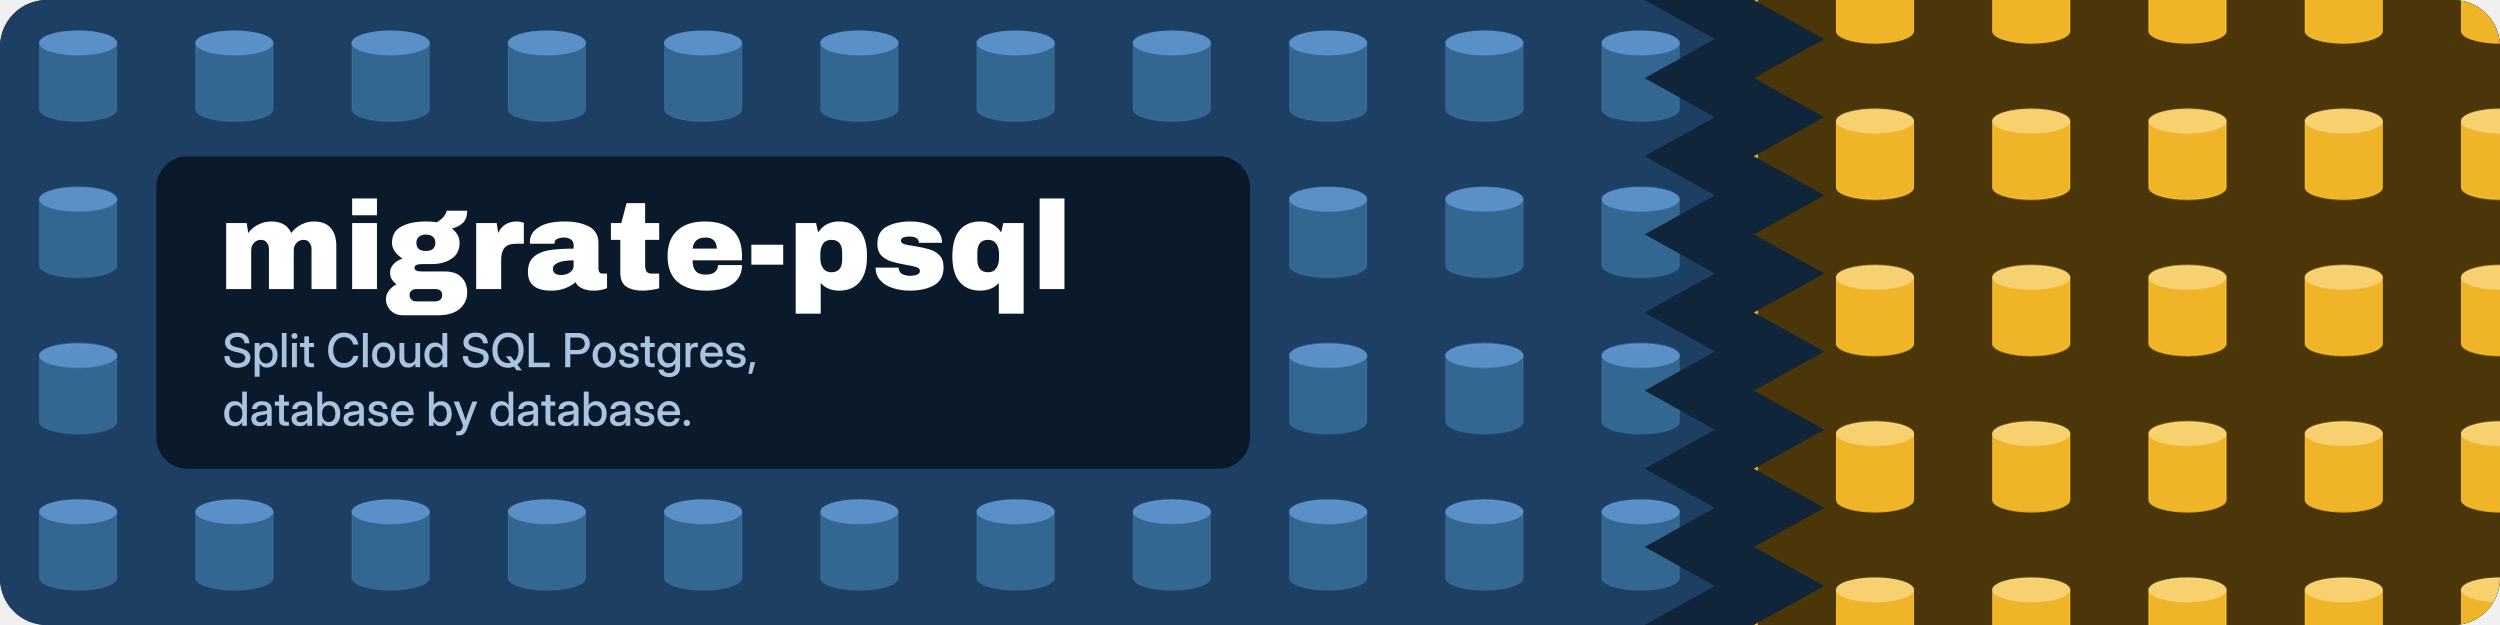
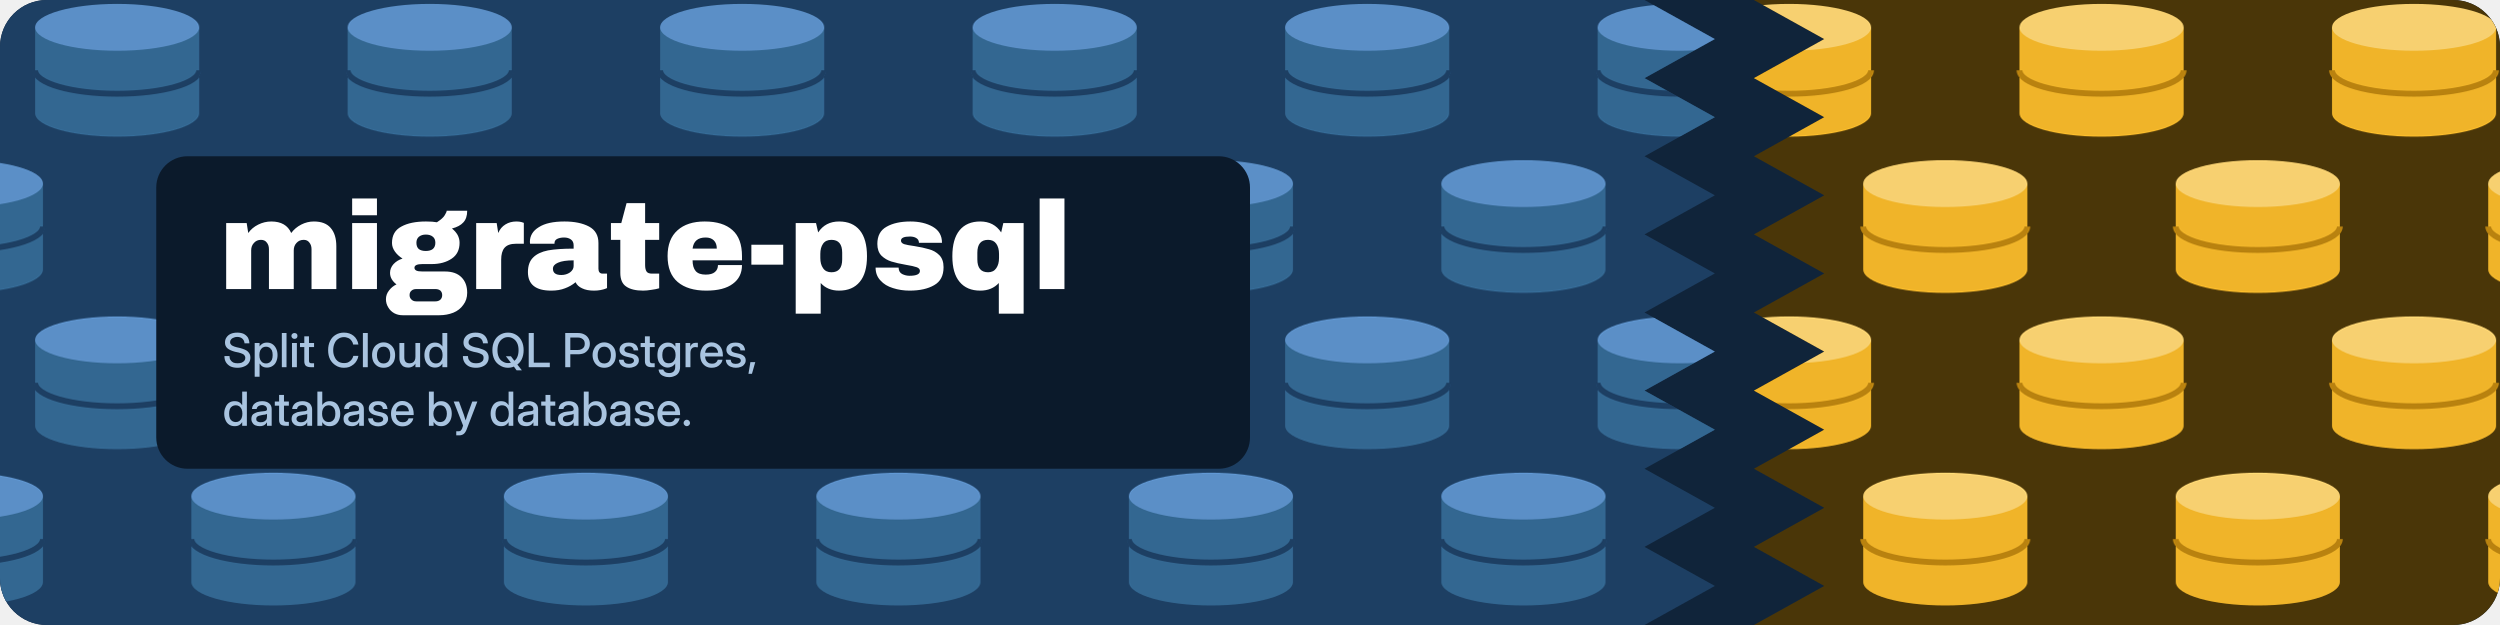
<svg xmlns="http://www.w3.org/2000/svg" viewBox="0 0 1280 320" width="1280" height="320" role="img" aria-label="migrate-psql">
  <defs>
    <clipPath id="c">
      <rect width="1280" height="320" rx="24" />
    </clipPath>
  </defs>
  <g clip-path="url(#c)">
    <rect width="1280" height="320" fill="#10243a" />
    <defs>
-       <pattern id="p" width="80" height="80" patternUnits="userSpaceOnUse">
-         <path d="M20.0 22v34a20.0 6.4 0 0 0 40 0v-34z" fill="#336791" />
-         <ellipse cx="40" cy="22" rx="20.0" ry="6.4" fill="#5b8fc7" />
+       <pattern id="p" width="160" height="160" patternUnits="userSpaceOnUse" x="-20" y="0">
+         <path d="M38 14v44a42 12 0 0 0 84 0v-44z" fill="#336791" />
+         <path d="M38 36a42 12 0 0 0 84 0" fill="none" stroke="#1d3f63" stroke-width="3" />
+         <ellipse cx="80" cy="14" rx="42" ry="12" fill="#5b8fc7" />
+         <path d="M-42 94v44a42 12 0 0 0 84 0v-44z" fill="#336791" />
+         <path d="M-42 116a42 12 0 0 0 84 0" fill="none" stroke="#1d3f63" stroke-width="3" />
+         <ellipse cx="0" cy="94" rx="42" ry="12" fill="#5b8fc7" />
+         <path d="M118 94v44a42 12 0 0 0 84 0v-44z" fill="#336791" />
+         <path d="M118 116a42 12 0 0 0 84 0" fill="none" stroke="#1d3f63" stroke-width="3" />
+         <ellipse cx="160" cy="94" rx="42" ry="12" fill="#5b8fc7" />
      </pattern>
-       <pattern id="q" width="80" height="80" patternUnits="userSpaceOnUse" x="40" y="40">
-         <path d="M20.0 22v34a20.0 6.4 0 0 0 40 0v-34z" fill="#f0b429" />
-         <ellipse cx="40" cy="22" rx="20.0" ry="6.4" fill="#f7d070" />
+       <pattern id="q" width="160" height="160" patternUnits="userSpaceOnUse" x="36" y="0">
+         <path d="M38 14v44a42 12 0 0 0 84 0v-44z" fill="#f0b429" />
+         <path d="M38 36a42 12 0 0 0 84 0" fill="none" stroke="#b9820f" stroke-width="3" />
+         <ellipse cx="80" cy="14" rx="42" ry="12" fill="#f7d070" />
+         <path d="M-42 94v44a42 12 0 0 0 84 0v-44z" fill="#f0b429" />
+         <path d="M-42 116a42 12 0 0 0 84 0" fill="none" stroke="#b9820f" stroke-width="3" />
+         <ellipse cx="0" cy="94" rx="42" ry="12" fill="#f7d070" />
+         <path d="M118 94v44a42 12 0 0 0 84 0v-44z" fill="#f0b429" />
+         <path d="M118 116a42 12 0 0 0 84 0" fill="none" stroke="#b9820f" stroke-width="3" />
+         <ellipse cx="160" cy="94" rx="42" ry="12" fill="#f7d070" />
      </pattern>
    </defs>
    <path d="M0 0L842 0L878 20L842 40L878 60L842 80L878 100L842 120L878 140L842 160L878 180L842 200L878 220L842 240L878 260L842 280L878 300L842 320L878 340L0 340z" fill="#1d3f63" />
    <path d="M0 0L842 0L878 20L842 40L878 60L842 80L878 100L842 120L878 140L842 160L878 180L842 200L878 220L842 240L878 260L842 280L878 300L842 320L878 340L0 340z" fill="url(#p)" />
    <path d="M1280 0L898 0L934 20L898 40L934 60L898 80L934 100L898 120L934 140L898 160L934 180L898 200L934 220L898 240L934 260L898 280L934 300L898 320L934 340L1280 340z" fill="#4a3608" />
    <path d="M1280 0L898 0L934 20L898 40L934 60L898 80L934 100L898 120L934 140L898 160L934 180L898 200L934 220L898 240L934 260L898 280L934 300L898 320L934 340L1280 340z" fill="url(#q)" />
    <rect x="80" y="80" width="560" height="160" rx="16" fill="#0b1a2b" />
    <path fill="#ffffff" d="m172.2 126.1l0 21.9-12.7 0 0-20.4q0-2.1-1.1-3.4-1-1.4-2.9-1.4-2.3 0-3.7 1.6-1.4 1.5-1.4 3.8l0 19.8-12.7 0 0-20.4q0-2.1-1.1-3.4-1-1.4-3-1.4-2.2 0-3.6 1.6-1.4 1.5-1.4 3.8l0 19.8-12.8 0 0-33.8 10.5 0 .8 5.1q1.9-2.7 5.1-4.3 3.2-1.6 6.7-1.6 7.6 0 10.2 5.9 2-2.7 5.1-4.3 3.1-1.6 6.5-1.6 5.8 0 8.6 3.3 2.9 3.3 2.9 9.4zm8.1-15.9l0-8.6 12.7 0 0 8.6zm0 37.8l0-33.8 12.7 0 0 33.8zm51.1-31q1.8 1.4 2.9 3.3 1 1.9 1 4 0 5.4-4 8.1-4.1 2.8-10.2 2.8l-4.8 0q-4.1 0-4.1 1.9 0 .9.9 1.4 .9.5 3.2.5l11.5 0q5.6 0 8.5 3 2.9 2.9 2.9 7.9 0 3.6-2 6.2-1.9 2.7-5.1 4-3.3 1.3-7.1 1.3l-18.9 0q-2.3 0-4.2-1-2-1.1-3.1-3-1.2-1.9-1.2-4.2 0-2.5 1.6-4.5 1.5-2 3.8-3.1-1.5-1.1-2.4-2.6-.9-1.5-.9-3.3 0-2.5 1.8-4.5 1.9-2 4.6-2.8-2.5-1.6-3.9-3.6-1.5-2.1-1.5-4.4 0-5.9 4.8-8.4 4.7-2.6 12.6-2.6 3.5 0 5.6.4 3.1-2 4-3.6 1-1.6 1-2.3l10.5 0q0 3.9-2 6-1.9 2.1-5.8 3.1zm-18.2 7.3q0 2.1 1.2 3.2 1.3 1 3.6 1 2.3 0 3.6-1 1.3-1.1 1.3-3.2 0-2.1-1.3-3.1-1.3-1.1-3.6-1.1-2.1 0-3.5 1.1-1.3 1.1-1.3 3.1zm-3.5 26.8q0 1.4 1 2.3 .9.9 2.4.9l9.9 0q1.4 0 2.4-.8 1-.9 1-2.4 0-1.4-.9-2.3-1-.8-2.5-.8l-9.9 0q-1.5 0-2.4.8-1 .8-1 2.3zm58.5-37l0 10.7-4.1 0q-4 0-5.8 2.1-1.7 2-1.7 6.1l0 15-12.8 0 0-33.8 10.5 0 .8 5.1q1.2-2.9 3.7-4.4 2.4-1.5 5.6-1.5 1.5 0 2.6.3 1.2.4 1.2.4zm38.2 10.3l0 13.2q0 1.1.5 1.8 .6.7 1.6.7l2.3 0 0 7.4q-.2.1-1 .4-.8.3-2.3.6-1.5.3-3.4.3-3.7 0-6.1-1.2-2.4-1.1-3.3-3.1-2.4 2-5.4 3.1-3 1.2-7.1 1.2-11.9 0-11.9-9.5 0-4.9 2.7-7.5 2.6-2.6 7.6-3.6 5-.9 13.1-.9l0-1.7q0-2-1.4-3-1.4-1-3.5-1-2 0-3.5.7-1.4.7-1.4 2.2l0 .3-12.5 0q-.1-.4-.1-.9 0-4.8 4.6-7.6 4.5-2.9 13.1-2.9 7.7 0 12.6 2.6 4.8 2.6 4.8 8.4zm-23.3 13.2q0 3.2 4.3 3.2 2.5 0 4.4-1.3 1.9-1.4 1.9-3.3l0-2.9q-5.4 0-8 1.2-2.6 1.1-2.6 3.1zm54.4-23.4l0 8.6-7.2 0 0 12.9q0 2.3.8 3.4 .7 1 2.8 1l3.6 0 0 7.5q-1.6.5-4 .8-2.4.4-4.2.4-5.7 0-8.7-2.1-3-2-3-7l0-16.9-4.8 0 0-8.6 5.3 0 2.7-10.2 9.5 0 0 10.2zm42.4 16.9l0 2.2-25.3 0q0 3.6 1.6 5.5 1.6 1.8 5.1 1.8 3.2 0 4.7-1.3 1.6-1.3 1.6-3.6l12.3 0q0 6.2-4.7 9.6-4.6 3.5-13.6 3.5-9.4 0-14.6-4.4-5.2-4.4-5.2-13.3 0-8.7 5.1-13.2 5-4.5 13.9-4.5 9.3 0 14.2 4.4 4.9 4.3 4.9 13.3zm-25.3-3.8l12.4 0q0-2.7-1.5-4.2-1.5-1.5-4.2-1.5-6 0-6.7 5.7zm30.1 8.2l0-10.2 16.3 0 0 10.2zm59.2-4.3q0 8.7-3.7 13.1-3.7 4.5-10.6 4.5-5.9 0-9.4-3.9l0 15.7-12.8 0 0-46.4 10.4 0 1.1 4.8q3.7-5.6 10.7-5.6 6.9 0 10.6 4.5 3.7 4.5 3.7 13.3zm-23.9-1.2l0 2.1q0 3.2 1.4 5.2 1.4 2.1 4.3 2.1 5.5 0 5.5-6.6l0-3.4q0-6.6-5.5-6.6-2.9 0-4.3 2-1.4 2-1.4 5.2zm62.3-5.7l-11.8 0q0-1.8-1.7-2.6-1.2-.6-2.9-.6-4.6 0-4.6 2.1 0 1.2 1.6 1.8 1.6.5 5.3 1 4.4.7 7.4 1.6 3.1.8 5.3 3 2.2 2.2 2.2 6.2 0 6.5-4.8 9.2-4.8 2.8-12.6 2.8-4.5 0-8.5-1.3-4-1.2-6.4-3.9-2.5-2.6-2.5-6.6l11.8 0 0 .2q.1 2.2 1.8 3.1 1.8.9 3.8.9 5.3 0 5.3-2.5 0-1.3-1.7-1.9-1.7-.6-5.4-1.2-4.6-.8-7.5-1.7-2.9-.9-5.1-3-2.1-2.2-2.1-6 0-6.2 4.7-8.8 4.7-2.7 12.2-2.7 6.8 0 11.5 2.7 4.7 2.7 4.7 8.2zm30.3-5.3l1.1-4.8 10.4 0 0 46.4-12.7 0 0-15.7q-3.6 3.9-9.5 3.9-6.9 0-10.6-4.5-3.7-4.4-3.7-13.1 0-8.8 3.7-13.3 3.7-4.5 10.6-4.5 7 0 10.7 5.6zm-12.2 10.4l0 3.4q0 6.6 5.5 6.6 2.8 0 4.2-2.1 1.4-2 1.4-5.2l0-2.1q0-3.2-1.4-5.2-1.4-2-4.2-2-5.5 0-5.5 6.6zm31.9 18.6l0-46.4 12.7 0 0 46.4z" />
    <path fill="#a9c4e0" d="m121.6 188.3q-2.1 0-3.6-.7-1.5-.8-2.3-2.1-.8-1.3-.8-3.2l2.6 0q0 1.2.5 2 .5.8 1.4 1.3 .9.4 2.2.4 1.2 0 2.1-.3 .9-.4 1.4-1 .5-.6.5-1.5 0-.7-.4-1.2-.3-.5-1-.8-.8-.4-2-.7l-1.9-.4q-2.6-.7-3.9-1.8-1.2-1.1-1.2-2.9 0-1.6.8-2.7 .8-1.2 2.2-1.8 1.4-.6 3.3-.6 1.8 0 3.2.6 1.4.7 2.2 1.9 .7 1.3.8 3l-2.5 0q-.1-1.5-1.1-2.4-1-.9-2.7-.9-1 0-1.8.4-.9.3-1.3.9-.5.6-.5 1.4 0 .7.4 1.1 .3.5 1 .8 .8.4 2 .7l1.8.4q1.4.4 2.3.8 1 .4 1.6 1 .6.6 1 1.4 .3.7.3 1.7 0 1.5-.8 2.7-.8 1.2-2.3 1.8-1.5.7-3.5.7zm8.8 4.6l0-17.3 2.5 0 0 1.8 0 0q.4-.7 1-1.1 .6-.5 1.3-.7 .7-.2 1.5-.2 1.6 0 2.8.8 1.2.8 1.9 2.3 .7 1.4.7 3.3 0 1.9-.7 3.4-.6 1.4-1.9 2.2-1.2.8-2.8.8-.8 0-1.5-.2-.7-.2-1.3-.7-.5-.5-1-1.2l0 0 0 6.8zm5.8-6.8q1 0 1.8-.5 .7-.5 1.2-1.4 .4-1 .4-2.4 0-1.4-.4-2.4-.5-.9-1.2-1.4-.8-.5-1.8-.5-1 0-1.8.5-.8.6-1.2 1.5-.4 1-.4 2.3 0 1.3.4 2.3 .4.9 1.2 1.5 .8.5 1.8.5zm10.5-15.6l0 17.5-2.4 0 0-17.5zm2.8 17.5l0-12.4 2.5 0 0 12.4zm1.3-14.5q-.7 0-1.1-.4-.5-.5-.5-1.1 0-.7.5-1.1 .4-.4 1.1-.4 .6 0 1.1.4 .4.4.4 1.1 0 .6-.4 1.1-.5.4-1.1.4zm10 2.1l0 2.1-7.2 0 0-2.1zm-5-3.4l2.4 0 0 12.5q0 .7.3 1 .3.3 1.1.3 .2 0 .6 0 .3 0 .6 0l0 2q-.3 0-.8 0-.4 0-.8 0-1.7 0-2.6-.7-.8-.8-.8-2.3zm20.3 16.1q-2.4 0-4.2-1.2-1.8-1.1-2.9-3.1-1-2-1-4.7 0-2.7 1-4.7 1-2.1 2.9-3.2 1.8-1.1 4.2-1.1 1.5 0 2.7.4 1.2.4 2.2 1.2 1 .8 1.6 1.9 .7 1.2.9 2.6l-2.7 0q-.1-.9-.6-1.6-.4-.7-1-1.2-.6-.5-1.4-.7-.8-.3-1.6-.3-1.8 0-3 .9-1.3.8-1.9 2.3-.7 1.5-.7 3.5 0 2 .7 3.4 .6 1.5 1.9 2.4 1.2.8 3 .8 .8 0 1.6-.2 .8-.3 1.4-.8 .6-.4 1-1.1 .5-.7.7-1.6l2.6 0q-.2 1.4-.9 2.5-.6 1.1-1.6 1.9-1 .8-2.2 1.3-1.2.4-2.7.4zm12.2-17.8l0 17.5-2.5 0 0-17.5zm8.1 17.8q-1.8 0-3.1-.8-1.4-.9-2.1-2.3-.7-1.5-.7-3.4 0-1.9.7-3.3 .7-1.5 2.1-2.3 1.3-.9 3.1-.9 1.8 0 3.1.9 1.3.8 2.1 2.3 .7 1.4.7 3.3 0 1.9-.7 3.4-.8 1.4-2.1 2.3-1.3.8-3.1.8zm0-2.2q1 0 1.8-.5 .8-.5 1.2-1.5 .4-1 .4-2.3 0-1.3-.4-2.3-.4-.9-1.2-1.5-.8-.5-1.8-.5-1.1 0-1.8.5-.8.5-1.2 1.5-.4 1-.4 2.3 0 1.4.4 2.3 .4 1 1.2 1.5 .7.5 1.8.5zm12.6 2.1q-1.3 0-2.3-.5-1-.6-1.6-1.7-.6-1.1-.6-2.7l0-7.7 2.5 0 0 7.4q0 1.5.7 2.3 .7.7 2 .7 .8 0 1.5-.3 .7-.3 1.1-1.1 .4-.7.4-1.9l0-7.1 2.4 0 0 12.4-2.4 0 0-3.1 .6 0q-.6 1.7-1.7 2.5-1.1.8-2.6.8zm13.7 0q-1.6 0-2.8-.8-1.2-.8-1.9-2.2-.7-1.5-.7-3.4 0-1.9.7-3.3 .7-1.5 1.9-2.3 1.2-.8 2.8-.8 .8 0 1.5.2 .7.2 1.3.7 .6.4 1 1.1l0 0 0-6.9 2.5 0 0 17.5-2.5 0 0-1.9 0 0q-.4.7-1 1.2-.6.5-1.3.7-.7.2-1.5.2zm.5-2.1q1 0 1.8-.5 .8-.6 1.2-1.5 .4-1 .4-2.3 0-1.3-.4-2.3-.4-.9-1.2-1.5-.8-.5-1.8-.5-1 0-1.8.5-.7.5-1.2 1.4-.4 1-.4 2.4 0 1.4.4 2.4 .5.9 1.2 1.4 .8.5 1.8.5zm20.5 2.2q-2.1 0-3.6-.7-1.5-.8-2.3-2.1-.8-1.3-.8-3.2l2.6 0q0 1.2.5 2 .5.8 1.4 1.3 .9.4 2.2.4 1.2 0 2.1-.3 .9-.4 1.4-1 .4-.6.4-1.5 0-.7-.3-1.2-.3-.5-1.1-.8-.7-.4-1.9-.7l-1.9-.4q-2.7-.7-3.9-1.8-1.2-1.1-1.2-2.9 0-1.6.8-2.7 .8-1.2 2.2-1.8 1.4-.6 3.2-.6 1.9 0 3.3.6 1.4.7 2.1 1.9 .8 1.3.9 3l-2.5 0q-.1-1.5-1.1-2.4-1.1-.9-2.7-.9-1.1 0-1.9.4-.8.3-1.2.9-.5.6-.5 1.4 0 .7.3 1.1 .4.5 1.1.8 .7.4 1.9.7l1.9.4q1.3.4 2.3.8 1 .4 1.6 1 .6.6.9 1.4 .3.7.3 1.7 0 1.5-.8 2.7-.8 1.2-2.2 1.8-1.5.7-3.5.7zm15.3-5.9l2.6 0 1.8 2.4 .8 1 3 3.8-2.7 0-1.9-2.6-.7-.9zm1.1 5.9q-2.3 0-4.1-1.2-1.9-1.1-2.9-3.1-1-2.1-1-4.7 0-2.7 1-4.7 1-2.1 2.9-3.2 1.8-1.1 4.1-1.1 2.3 0 4.1 1.1 1.9 1.1 2.9 3.2 1 2 1 4.7 0 2.6-1 4.7-1 2-2.9 3.1-1.8 1.2-4.1 1.2zm0-2.4q1.5 0 2.7-.8 1.3-.7 2-2.2 .7-1.5.7-3.6 0-2.2-.7-3.6-.7-1.5-2-2.3-1.2-.8-2.7-.8-1.5 0-2.7.8-1.3.8-2 2.3-.7 1.4-.7 3.6 0 2.1.7 3.6 .7 1.5 2 2.2 1.2.8 2.7.8zm10.6 2.1l0-17.5 2.6 0 0 15.2 8.2 0 0 2.3zm18.7 0l0-17.5 6.5 0q1.9 0 3.2.7 1.4.7 2.1 1.9 .8 1.2.8 2.9 0 1.7-.8 2.9-.8 1.2-2.1 1.9-1.4.6-3.3.6l-5 0 0-2.2 5 0q1.1 0 1.9-.4 .8-.4 1.3-1.1 .4-.7.4-1.7 0-1-.4-1.7-.5-.7-1.3-1.1-.8-.4-1.9-.4l-3.8 0 0 15.2zm20 .3q-1.8 0-3.1-.8-1.4-.9-2.1-2.3-.8-1.5-.8-3.4 0-1.9.8-3.3 .7-1.5 2.1-2.3 1.3-.9 3.1-.9 1.7 0 3.1.9 1.3.8 2.1 2.3 .7 1.4.7 3.3 0 1.9-.7 3.4-.8 1.4-2.1 2.3-1.4.8-3.1.8zm0-2.2q1 0 1.8-.5 .8-.5 1.2-1.5 .4-1 .4-2.3 0-1.3-.4-2.3-.4-.9-1.2-1.5-.8-.5-1.8-.5-1.1 0-1.8.5-.8.5-1.2 1.5-.4 1-.4 2.3 0 1.4.4 2.3 .4 1 1.1 1.5 .8.5 1.9.5zm12.7 2.2q-1.4 0-2.6-.5-1.1-.4-1.8-1.3-.7-.9-.8-2.3l2.4 0q.1 1 .8 1.6 .7.5 1.9.5 1.2 0 1.9-.5 .7-.4.7-1.2 0-.6-.5-1-.5-.4-1.3-.5l-2.1-.5q-1.7-.4-2.6-1.3-.9-.9-.9-2.2 0-1.1.6-2 .6-.8 1.6-1.3 1.1-.4 2.5-.4 1.4 0 2.5.4 1.1.5 1.7 1.4 .6 1 .7 2.2l-2.4 0q0-.9-.7-1.5-.6-.6-1.7-.6-1.1 0-1.7.5-.6.5-.6 1.2 0 .6.4 1 .5.4 1.3.6l2.1.5q1.9.4 2.7 1.2 .9.8.9 2.2 0 1.2-.7 2-.6.9-1.8 1.3-1.1.5-2.5.5zm13.1-12.7l0 2.1-7.2 0 0-2.1zm-5-3.4l2.5 0 0 12.5q0 .7.3 1 .3.3 1 .3 .3 0 .6 0 .4 0 .6 0l0 2q-.3 0-.7 0-.5 0-.9 0-1.7 0-2.5-.7-.9-.8-.9-2.3zm12.4 20.9q-1.6 0-2.7-.5-1.2-.4-1.9-1.3-.7-.9-.8-2.1l2.4 0q.2.6.6 1 .4.4 1 .6 .6.2 1.4.2 1.5 0 2.3-.8 .8-.8.8-2.3l0-1.8 0 0q-.4.7-1 1.1-.5.5-1.3.7-.7.3-1.5.3-1.6 0-2.8-.9-1.2-.8-1.9-2.2-.6-1.4-.6-3.3 0-1.9.6-3.4 .7-1.4 1.9-2.2 1.2-.8 2.8-.8 .8 0 1.5.2 .8.2 1.3.7 .6.5 1.1 1.2l0 0 0-1.9 2.4 0 0 12.2q0 1.9-.8 3.1-.7 1.1-2 1.6-1.3.6-2.8.6zm-.2-7.1q1.1 0 1.9-.5 .7-.5 1.2-1.5 .4-.9.4-2.2 0-1.3-.4-2.3-.5-1-1.2-1.5-.8-.5-1.9-.5-1 0-1.7.5-.8.5-1.2 1.4-.4 1-.4 2.4 0 1.4.4 2.3 .4 1 1.2 1.5 .7.4 1.7.4zm8.6 2l0-12.4 2.4 0 0 2 0 0q.3-1 1.1-1.6 .7-.5 1.9-.5 .3 0 .5 0 .2 0 .4 0l0 2.3q-.1 0-.5 0-.4-.1-.8-.1-.7 0-1.3.3-.6.4-.9 1-.3.7-.3 1.7l0 7.3zm13.4.3q-1.8 0-3.1-.8-1.4-.9-2.1-2.3-.7-1.5-.7-3.4 0-1.9.8-3.3 .7-1.5 2-2.3 1.3-.9 3-.9 1.3 0 2.4.5 1 .5 1.8 1.3 .8.9 1.2 2.1 .4 1.2.4 2.6l0 .7-10.5 0 0-1.9 9.2 0-1.1.6q0-1.2-.4-2-.4-.9-1.2-1.3-.8-.5-1.8-.5-1 0-1.8.5-.7.4-1.1 1.3-.4.8-.4 2l0 1q0 1.2.4 2.1 .4.9 1.2 1.4 .7.5 1.9.5 .8 0 1.4-.2 .6-.3 1-.7 .4-.5.6-1.1l2.4 0q-.2 1.2-1 2.1-.8 1-1.9 1.5-1.2.5-2.6.5zm12.4 0q-1.4 0-2.6-.5-1.1-.4-1.8-1.3-.7-.9-.8-2.3l2.5 0q.1 1 .7 1.6 .7.5 1.9.5 1.2 0 1.9-.5 .7-.4.7-1.2 0-.6-.5-1-.5-.4-1.3-.5l-2.1-.5q-1.7-.4-2.6-1.3-.9-.9-.9-2.2 0-1.1.6-2 .6-.8 1.6-1.3 1.1-.4 2.5-.4 1.4 0 2.5.4 1.1.5 1.7 1.4 .6 1 .7 2.2l-2.4 0q0-.9-.7-1.5-.6-.6-1.7-.6-1.1 0-1.7.5-.6.5-.6 1.2 0 .6.4 1 .5.4 1.3.6l2.2.5q1.8.4 2.6 1.2 .9.8.9 2.2 0 1.2-.7 2-.6.9-1.7 1.3-1.2.5-2.6.5zm6.4 3.1l1-6 2.5 0-1.7 6z" />
    <path fill="#a9c4e0" d="m120.2 218.2q-1.7 0-2.9-.8-1.2-.8-1.8-2.2-.7-1.5-.7-3.4 0-1.9.7-3.3 .6-1.5 1.8-2.3 1.2-.8 2.8-.8 .9 0 1.6.2 .7.2 1.3.7 .5.4.9 1.1l.1 0 0-6.9 2.4 0 0 17.5-2.4 0 0-1.9 0 0q-.4.7-1 1.2-.6.5-1.3.7-.7.2-1.5.2zm.5-2.1q1 0 1.8-.5 .8-.6 1.2-1.5 .4-1 .4-2.3 0-1.3-.4-2.3-.4-.9-1.2-1.5-.8-.5-1.8-.5-1 0-1.8.5-.8.5-1.2 1.4-.4 1-.4 2.4 0 1.4.4 2.4 .4.9 1.2 1.4 .8.5 1.8.5zm12.3 2.1q-1.2 0-2.2-.4-1-.4-1.5-1.3-.6-.8-.6-2 0-1.1.4-1.8 .4-.7 1.1-1 .7-.4 1.6-.7 .9-.2 1.8-.3 1.2-.1 1.8-.2 .7-.1 1-.3 .3-.2.3-.6l0-.1q0-.6-.3-1.1-.3-.5-.9-.7-.5-.3-1.3-.3-.8 0-1.4.3-.6.2-1 .7-.3.4-.4 1l-2.4 0q.1-1.2.7-2.1 .7-.9 1.8-1.4 1.2-.5 2.7-.5 1.2 0 2.1.3 .9.3 1.5.8 .7.6 1 1.3 .3.8.3 1.7l0 8.5-2.4 0 0-1.8 0 0q-.3.5-.8 1-.4.4-1.1.7-.7.3-1.8.3zm.5-2q1.1 0 1.8-.4 .7-.4 1.1-1 .3-.7.3-1.4l0-1.5q-.1.1-.4.2-.3.1-.7.2-.4.1-.9.1-.5.1-1 .2-.6.1-1.2.3-.6.2-1 .6-.3.4-.3 1 0 .5.2.9 .3.4.9.6 .5.2 1.2.2zm14.4-10.6l0 2.1-7.2 0 0-2.1zm-5-3.4l2.5 0 0 12.5q0 .7.3 1 .2.3 1 .3 .3 0 .6 0 .3 0 .6 0l0 2q-.3 0-.7 0-.5 0-.9 0-1.7 0-2.6-.7-.8-.8-.8-2.3zm10.7 16q-1.2 0-2.2-.4-.9-.4-1.5-1.3-.6-.8-.6-2 0-1.1.4-1.8 .4-.7 1.1-1 .7-.4 1.6-.7 .9-.2 1.8-.3 1.2-.1 1.9-.2 .6-.1.9-.3 .3-.2.3-.6l0-.1q0-.6-.3-1.1-.3-.5-.8-.7-.6-.3-1.4-.3-.8 0-1.4.3-.6.2-.9.7-.4.4-.4 1l-2.5 0q.1-1.2.8-2.1 .6-.9 1.8-1.4 1.1-.5 2.6-.5 1.2 0 2.1.3 .9.3 1.6.8 .6.6.9 1.3 .4.8.4 1.7l0 8.5-2.5 0 0-1.8 0 0q-.3.5-.7 1-.5.4-1.2.7-.7.3-1.8.3zm.5-2q1.1 0 1.8-.4 .7-.4 1.1-1 .3-.7.3-1.4l0-1.5q-.1.1-.4.2-.3.1-.7.2-.4.1-.9.1-.5.1-.9.2-.7.1-1.3.3-.6.2-1 .6-.3.4-.3 1 0 .5.3.9 .3.4.8.6 .5.2 1.2.2zm14.7 2q-.8 0-1.5-.2-.7-.2-1.3-.7-.6-.5-1-1.2l0 0 0 1.9-2.5 0 0-17.5 2.5 0 0 6.9 0 0q.4-.7 1-1.1 .6-.5 1.3-.7 .7-.2 1.5-.2 1.6 0 2.9.8 1.2.8 1.8 2.3 .7 1.4.7 3.3 0 1.9-.7 3.4-.6 1.4-1.8 2.2-1.2.8-2.9.8zm-.5-2.1q1 0 1.8-.5 .7-.5 1.2-1.4 .4-1 .4-2.4 0-1.4-.4-2.4-.5-.9-1.2-1.4-.8-.5-1.8-.5-1 0-1.8.5-.8.6-1.2 1.5-.4 1-.4 2.3 0 1.3.4 2.3 .4.9 1.2 1.5 .8.5 1.8.5zm11.9 2.1q-1.3 0-2.2-.4-1-.4-1.6-1.3-.5-.8-.5-2 0-1.1.4-1.8 .4-.7 1.1-1 .6-.4 1.5-.7 .9-.2 1.9-.3 1.1-.1 1.8-.2 .7-.1 1-.3 .2-.2.2-.6l0-.1q0-.6-.2-1.1-.3-.5-.9-.7-.6-.3-1.4-.3-.7 0-1.3.3-.6.2-1 .7-.4.4-.4 1l-2.4 0q0-1.2.7-2.1 .6-.9 1.8-1.4 1.1-.5 2.7-.5 1.1 0 2 .3 .9.3 1.6.8 .6.6 1 1.3 .3.8.3 1.7l0 8.5-2.4 0 0-1.8-.1 0q-.2.5-.7 1-.4.4-1.2.7-.7.3-1.7.3zm.5-2q1 0 1.8-.4 .7-.4 1-1 .4-.7.4-1.4l0-1.5q-.2.1-.5.2-.3.1-.7.2-.4.1-.8.1-.5.1-1 .2-.7.1-1.3.3-.6.2-.9.6-.4.4-.4 1 0 .5.3.9 .3.4.8.6 .5.2 1.3.2zm13 2.1q-1.5 0-2.6-.5-1.1-.4-1.8-1.3-.7-.9-.8-2.3l2.4 0q.1 1 .8 1.6 .7.5 1.9.5 1.2 0 1.9-.5 .7-.4.7-1.2 0-.6-.5-1-.5-.4-1.3-.5l-2.1-.5q-1.7-.4-2.6-1.3-.9-.9-.9-2.2 0-1.1.6-2 .6-.8 1.6-1.3 1.1-.4 2.5-.4 1.4 0 2.5.4 1.1.5 1.7 1.4 .6 1 .7 2.2l-2.4 0q0-.9-.7-1.5-.6-.6-1.8-.6-1 0-1.6.5-.7.5-.7 1.2 0 .6.5 1 .5.4 1.3.6l2.1.5q1.9.4 2.7 1.2 .9.8.9 2.2 0 1.2-.7 2-.6.9-1.8 1.3-1.1.5-2.5.5zm12.4 0q-1.8 0-3.1-.8-1.4-.9-2.1-2.3-.7-1.5-.7-3.4 0-1.9.8-3.3 .7-1.5 2-2.3 1.3-.9 3-.9 1.3 0 2.4.5 1 .5 1.8 1.3 .8.9 1.2 2.1 .4 1.2.4 2.6l0 .7-10.5 0 0-1.9 9.2 0-1.1.6q0-1.2-.4-2-.4-.9-1.2-1.3-.8-.5-1.8-.5-1 0-1.8.5-.7.4-1.1 1.3-.4.8-.4 2l0 1q0 1.2.4 2.1 .4.9 1.2 1.4 .7.5 1.9.5 .8 0 1.4-.2 .6-.3 1-.7 .4-.5.6-1.1l2.4 0q-.2 1.2-1 2.1-.8 1-1.9 1.5-1.2.5-2.6.5zm19.8-.1q-.8 0-1.5-.2-.7-.2-1.3-.7-.6-.5-1-1.2l-.1 0 0 1.9-2.4 0 0-17.5 2.5 0 0 6.9 0 0q.4-.7 1-1.1 .6-.5 1.3-.7 .7-.2 1.5-.2 1.6 0 2.8.8 1.2.8 1.9 2.3 .7 1.4.7 3.3 0 1.9-.7 3.4-.7 1.4-1.9 2.2-1.2.8-2.8.8zm-.5-2.1q1 0 1.8-.5 .7-.5 1.1-1.4 .5-1 .5-2.4 0-1.4-.5-2.4-.4-.9-1.1-1.4-.8-.5-1.8-.5-1.1 0-1.8.5-.8.6-1.2 1.5-.5 1-.5 2.3 0 1.3.5 2.3 .4.9 1.2 1.5 .7.5 1.8.5zm8.2 6.8l0-2.1 1.3 0q.4 0 .7-.1 .3-.2.5-.5 .3-.3.5-.8l.5-1.5-4.8-12.3 2.7 0 2.5 6.8q.3 1 .6 1.9 .3 1 .6 1.9l-.6 0q.3-.9.6-1.9 .3-.9.6-1.9l2.5-6.8 2.6 0-5.6 14.6q-.4.9-.9 1.5-.5.6-1.2.9-.7.3-1.5.3-.4 0-.8 0-.4 0-.8 0zm22.9-4.7q-1.6 0-2.8-.8-1.2-.8-1.8-2.2-.7-1.5-.7-3.4 0-1.9.7-3.3 .6-1.5 1.8-2.3 1.2-.8 2.8-.8 .8 0 1.6.2 .7.2 1.3.7 .5.4.9 1.1l.1 0 0-6.9 2.4 0 0 17.5-2.4 0 0-1.9 0 0q-.4.7-1 1.2-.6.5-1.3.7-.7.2-1.6.2zm.5-2.1q1.1 0 1.9-.5 .8-.6 1.2-1.5 .4-1 .4-2.3 0-1.3-.4-2.3-.4-.9-1.2-1.5-.8-.5-1.9-.5-.9 0-1.7.5-.8.5-1.2 1.4-.4 1-.4 2.4 0 1.4.4 2.4 .4.9 1.2 1.4 .8.5 1.7.5zm12.4 2.1q-1.2 0-2.2-.4-1-.4-1.5-1.3-.6-.8-.6-2 0-1.1.4-1.8 .4-.7 1.1-1 .7-.4 1.6-.7 .9-.2 1.8-.3 1.2-.1 1.8-.2 .7-.1 1-.3 .3-.2.3-.6l0-.1q0-.6-.3-1.1-.3-.5-.9-.7-.5-.3-1.3-.3-.8 0-1.4.3-.6.2-1 .7-.3.4-.4 1l-2.4 0q.1-1.2.7-2.1 .7-.9 1.8-1.4 1.2-.5 2.7-.5 1.2 0 2.1.3 .9.3 1.5.8 .7.6 1 1.3 .3.8.3 1.7l0 8.5-2.4 0 0-1.8 0 0q-.3.5-.8 1-.4.4-1.1.7-.7.3-1.8.3zm.5-2q1.1 0 1.8-.4 .7-.4 1.1-1 .3-.7.3-1.4l0-1.5q-.1.1-.4.2-.3.1-.7.2-.4.1-.9.1-.5.1-1 .2-.6.1-1.2.3-.6.2-1 .6-.3.4-.3 1 0 .5.2.9 .3.4.9.6 .5.2 1.2.2zm14.4-10.6l0 2.1-7.2 0 0-2.1zm-5-3.4l2.5 0 0 12.5q0 .7.3 1 .2.3 1 .3 .3 0 .6 0 .3 0 .6 0l0 2q-.3 0-.7 0-.5 0-.9 0-1.7 0-2.6-.7-.8-.8-.8-2.3zm10.7 16q-1.2 0-2.2-.4-1-.4-1.5-1.3-.6-.8-.6-2 0-1.1.4-1.8 .4-.7 1.1-1 .7-.4 1.6-.7 .9-.2 1.8-.3 1.2-.1 1.9-.2 .6-.1.9-.3 .3-.2.3-.6l0-.1q0-.6-.3-1.1-.3-.5-.8-.7-.6-.3-1.4-.3-.8 0-1.4.3-.6.2-.9.7-.4.4-.4 1l-2.5 0q.1-1.2.7-2.1 .7-.9 1.9-1.4 1.1-.5 2.6-.5 1.2 0 2.1.3 .9.3 1.5.8 .7.6 1 1.3 .4.8.4 1.7l0 8.5-2.5 0 0-1.8 0 0q-.3.5-.7 1-.5.4-1.2.7-.7.3-1.8.3zm.5-2q1.1 0 1.8-.4 .7-.4 1.1-1 .3-.7.3-1.4l0-1.5q-.1.1-.4.2-.3.1-.7.2-.4.1-.9.1-.5.1-1 .2-.6.1-1.2.3-.6.2-1 .6-.3.4-.3 1 0 .5.3.9 .3.4.8.6 .5.2 1.2.2zm14.7 2q-.8 0-1.5-.2-.7-.2-1.3-.7-.6-.5-1-1.2l0 0 0 1.9-2.5 0 0-17.5 2.5 0 0 6.9 0 0q.4-.7 1-1.1 .6-.5 1.3-.7 .7-.2 1.5-.2 1.6 0 2.8.8 1.2.8 1.9 2.3 .7 1.4.7 3.3 0 1.9-.7 3.4-.6 1.4-1.8 2.2-1.3.8-2.9.8zm-.5-2.1q1 0 1.8-.5 .7-.5 1.2-1.4 .4-1 .4-2.4 0-1.4-.4-2.4-.5-.9-1.2-1.4-.8-.5-1.8-.5-1 0-1.8.5-.8.6-1.2 1.5-.4 1-.4 2.3 0 1.3.4 2.3 .4.9 1.2 1.5 .8.5 1.8.5zm11.8 2.1q-1.2 0-2.2-.4-.9-.4-1.5-1.3-.5-.8-.5-2 0-1.1.4-1.8 .4-.7 1.1-1 .6-.4 1.5-.7 .9-.2 1.8-.3 1.2-.1 1.9-.2 .7-.1 1-.3 .2-.2.2-.6l0-.1q0-.6-.3-1.1-.3-.5-.8-.7-.6-.3-1.4-.3-.7 0-1.3.3-.7.2-1 .7-.4.4-.4 1l-2.4 0q0-1.2.7-2.1 .6-.9 1.8-1.4 1.1-.5 2.7-.5 1.1 0 2 .3 .9.3 1.6.8 .6.6 1 1.3 .3.8.3 1.7l0 8.5-2.4 0 0-1.8-.1 0q-.2.5-.7 1-.4.4-1.2.7-.7.3-1.8.3zm.6-2q1 0 1.8-.4 .7-.4 1-1 .4-.7.4-1.4l0-1.5q-.2.1-.5.2-.3.1-.7.2-.4.1-.9.1-.4.1-.9.2-.7.1-1.3.3-.6.2-.9.6-.4.4-.4 1 0 .5.3.9 .3.4.8.6 .5.2 1.3.2zm13 2.1q-1.5 0-2.6-.5-1.1-.4-1.8-1.3-.7-.9-.8-2.3l2.4 0q.1 1 .8 1.6 .7.5 1.9.5 1.2 0 1.9-.5 .6-.4.6-1.2 0-.6-.4-1-.5-.4-1.3-.5l-2.1-.5q-1.7-.4-2.6-1.3-.9-.9-.9-2.2 0-1.1.6-2 .6-.8 1.6-1.3 1.1-.4 2.5-.4 1.4 0 2.5.4 1.1.5 1.7 1.4 .6 1 .7 2.2l-2.4 0q0-.9-.7-1.5-.7-.6-1.8-.6-1 0-1.6.5-.7.5-.7 1.2 0 .6.5 1 .5.4 1.3.6l2.1.5q1.8.4 2.7 1.2 .8.8.8 2.2 0 1.2-.6 2-.6.9-1.8 1.3-1.1.5-2.5.5zm12.4 0q-1.8 0-3.1-.8-1.4-.9-2.1-2.3-.7-1.5-.7-3.4 0-1.9.8-3.3 .7-1.5 2-2.3 1.3-.9 3-.9 1.3 0 2.4.5 1 .5 1.8 1.3 .7.9 1.2 2.1 .4 1.2.4 2.6l0 .7-10.5 0 0-1.9 9.2 0-1.1.6q0-1.2-.4-2-.5-.9-1.2-1.3-.8-.5-1.8-.5-1 0-1.8.5-.7.4-1.1 1.3-.4.8-.4 2l0 1q0 1.2.4 2.1 .4.9 1.2 1.4 .7.5 1.9.5 .8 0 1.4-.2 .6-.3 1-.7 .4-.5.6-1.1l2.4 0q-.3 1.2-1 2.1-.8 1-1.9 1.5-1.2.5-2.6.5zm9.1-.1q-.6 0-1.1-.5-.5-.5-.5-1.1 0-.7.5-1.2 .5-.5 1.1-.5 .7 0 1.2.5 .5.5.5 1.2 0 .6-.5 1.1-.5.5-1.2.5z" />
  </g>
</svg>
